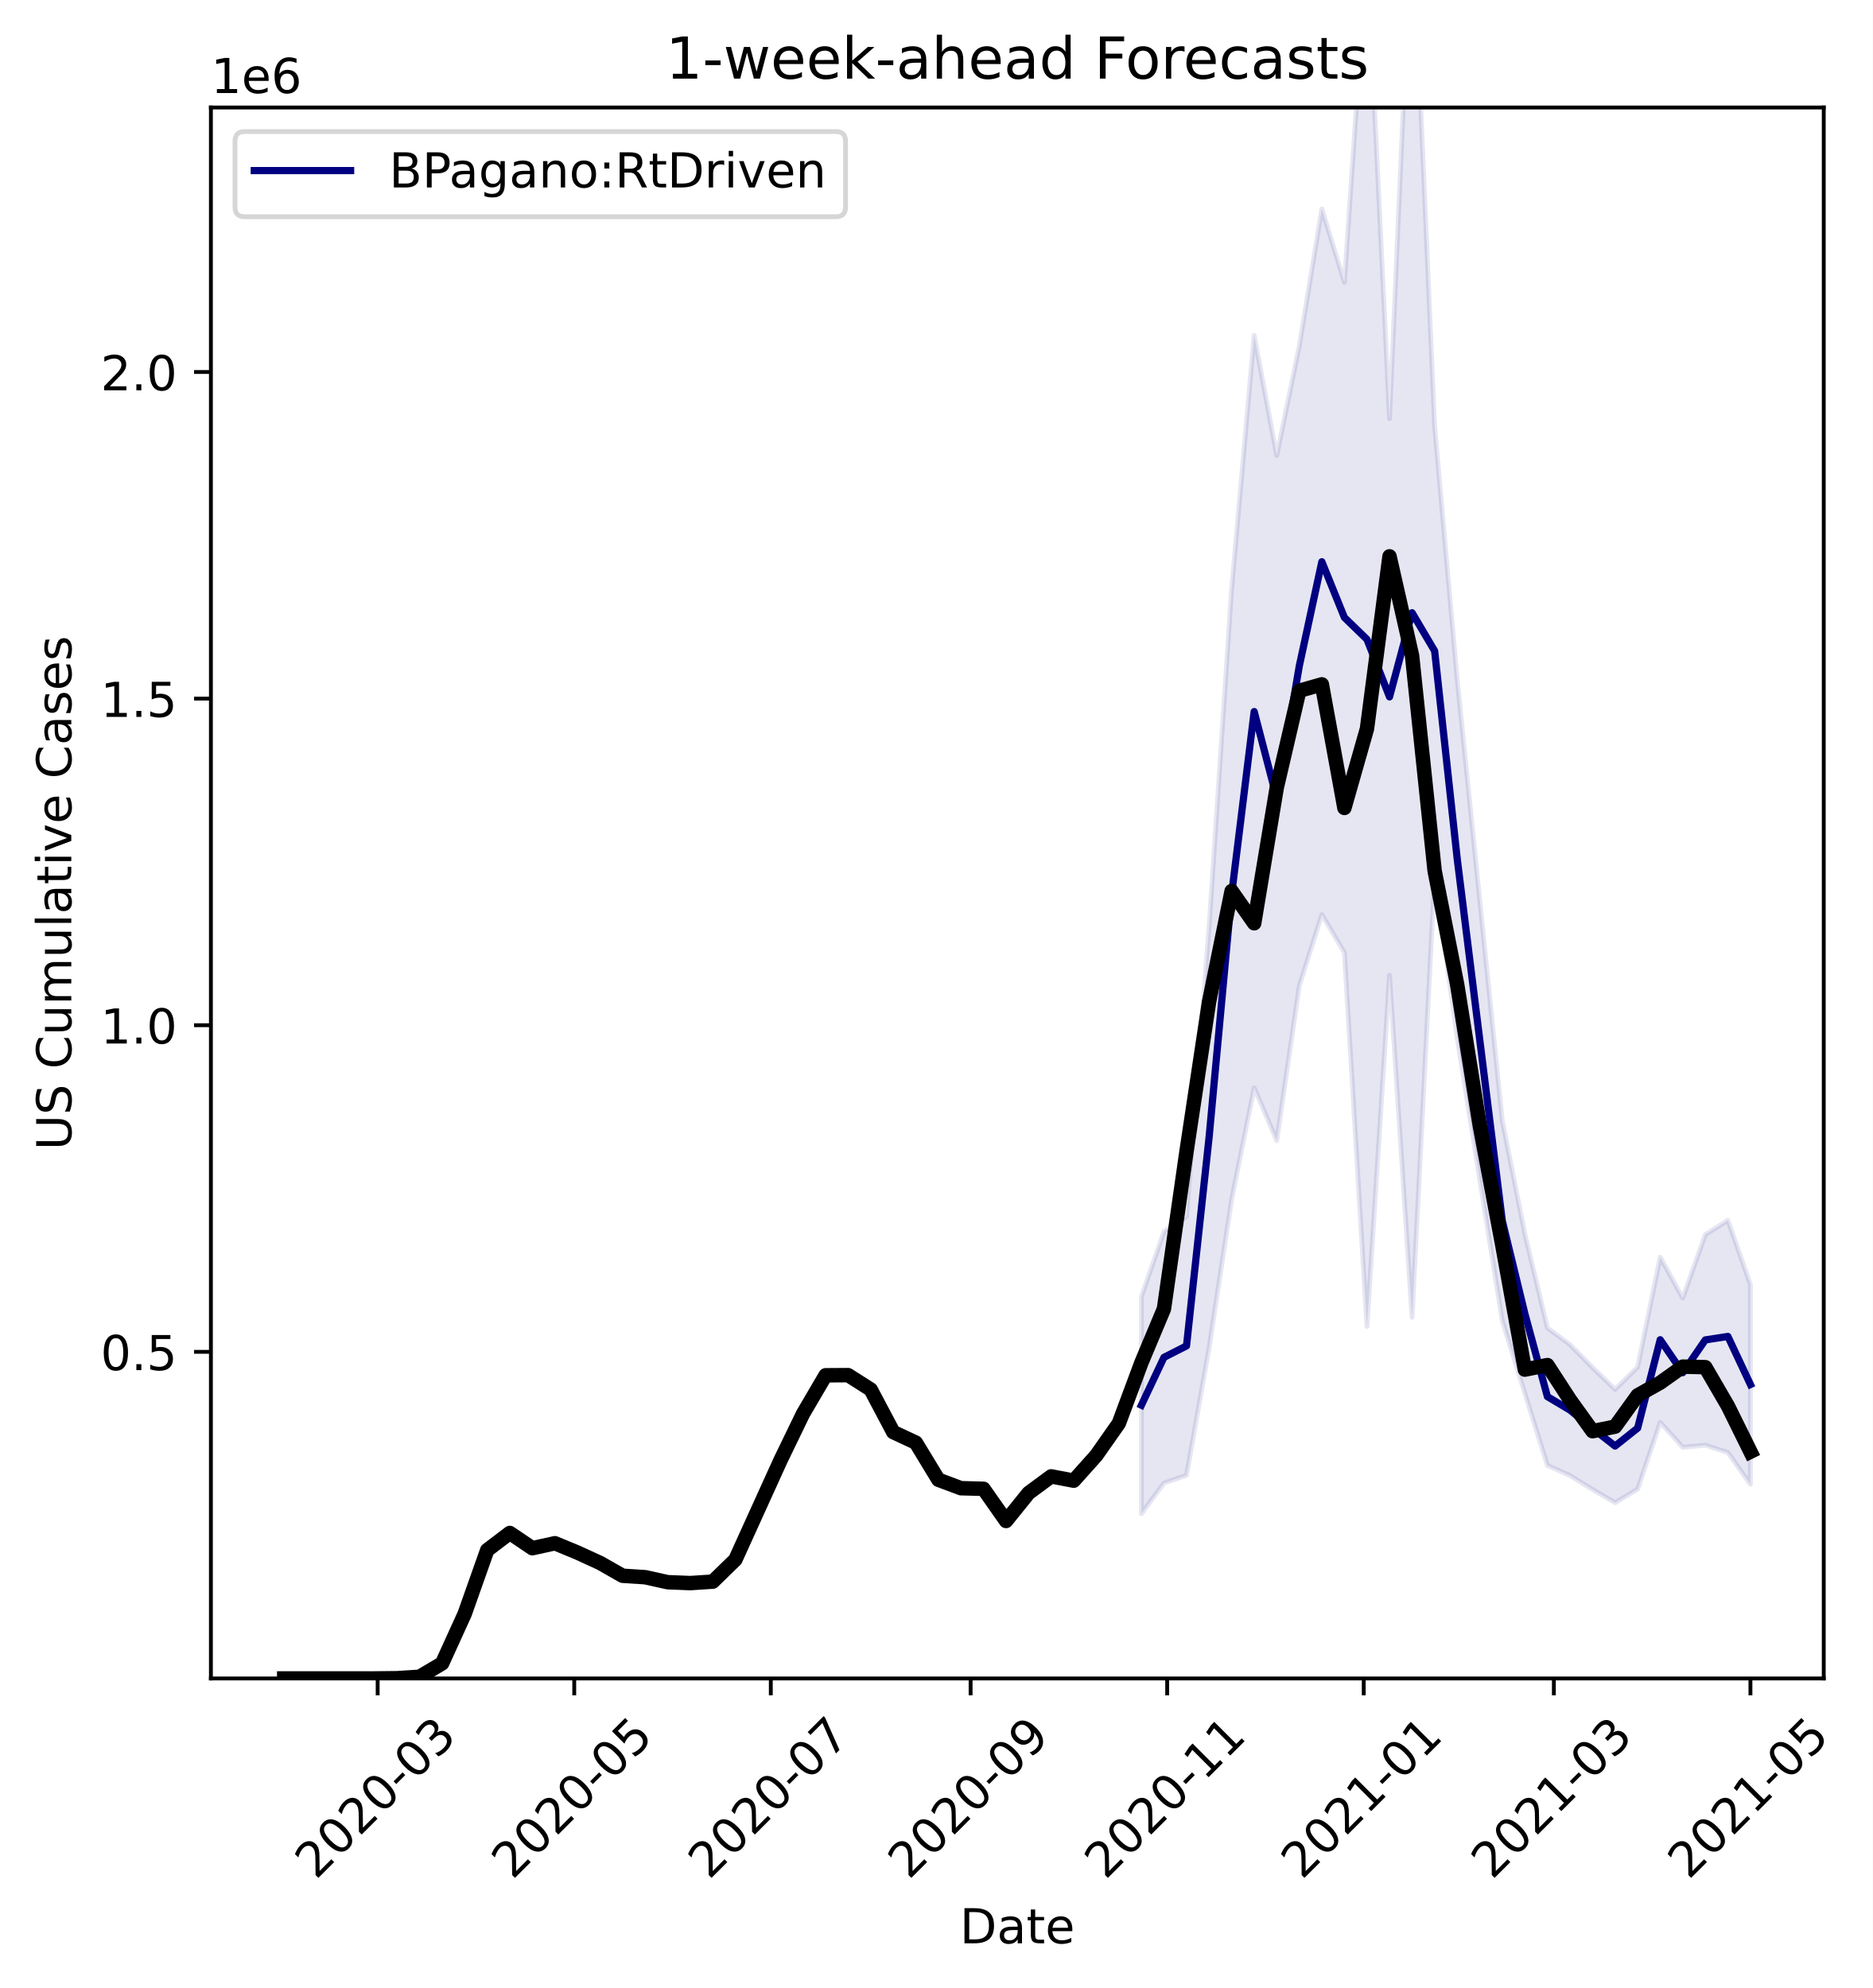
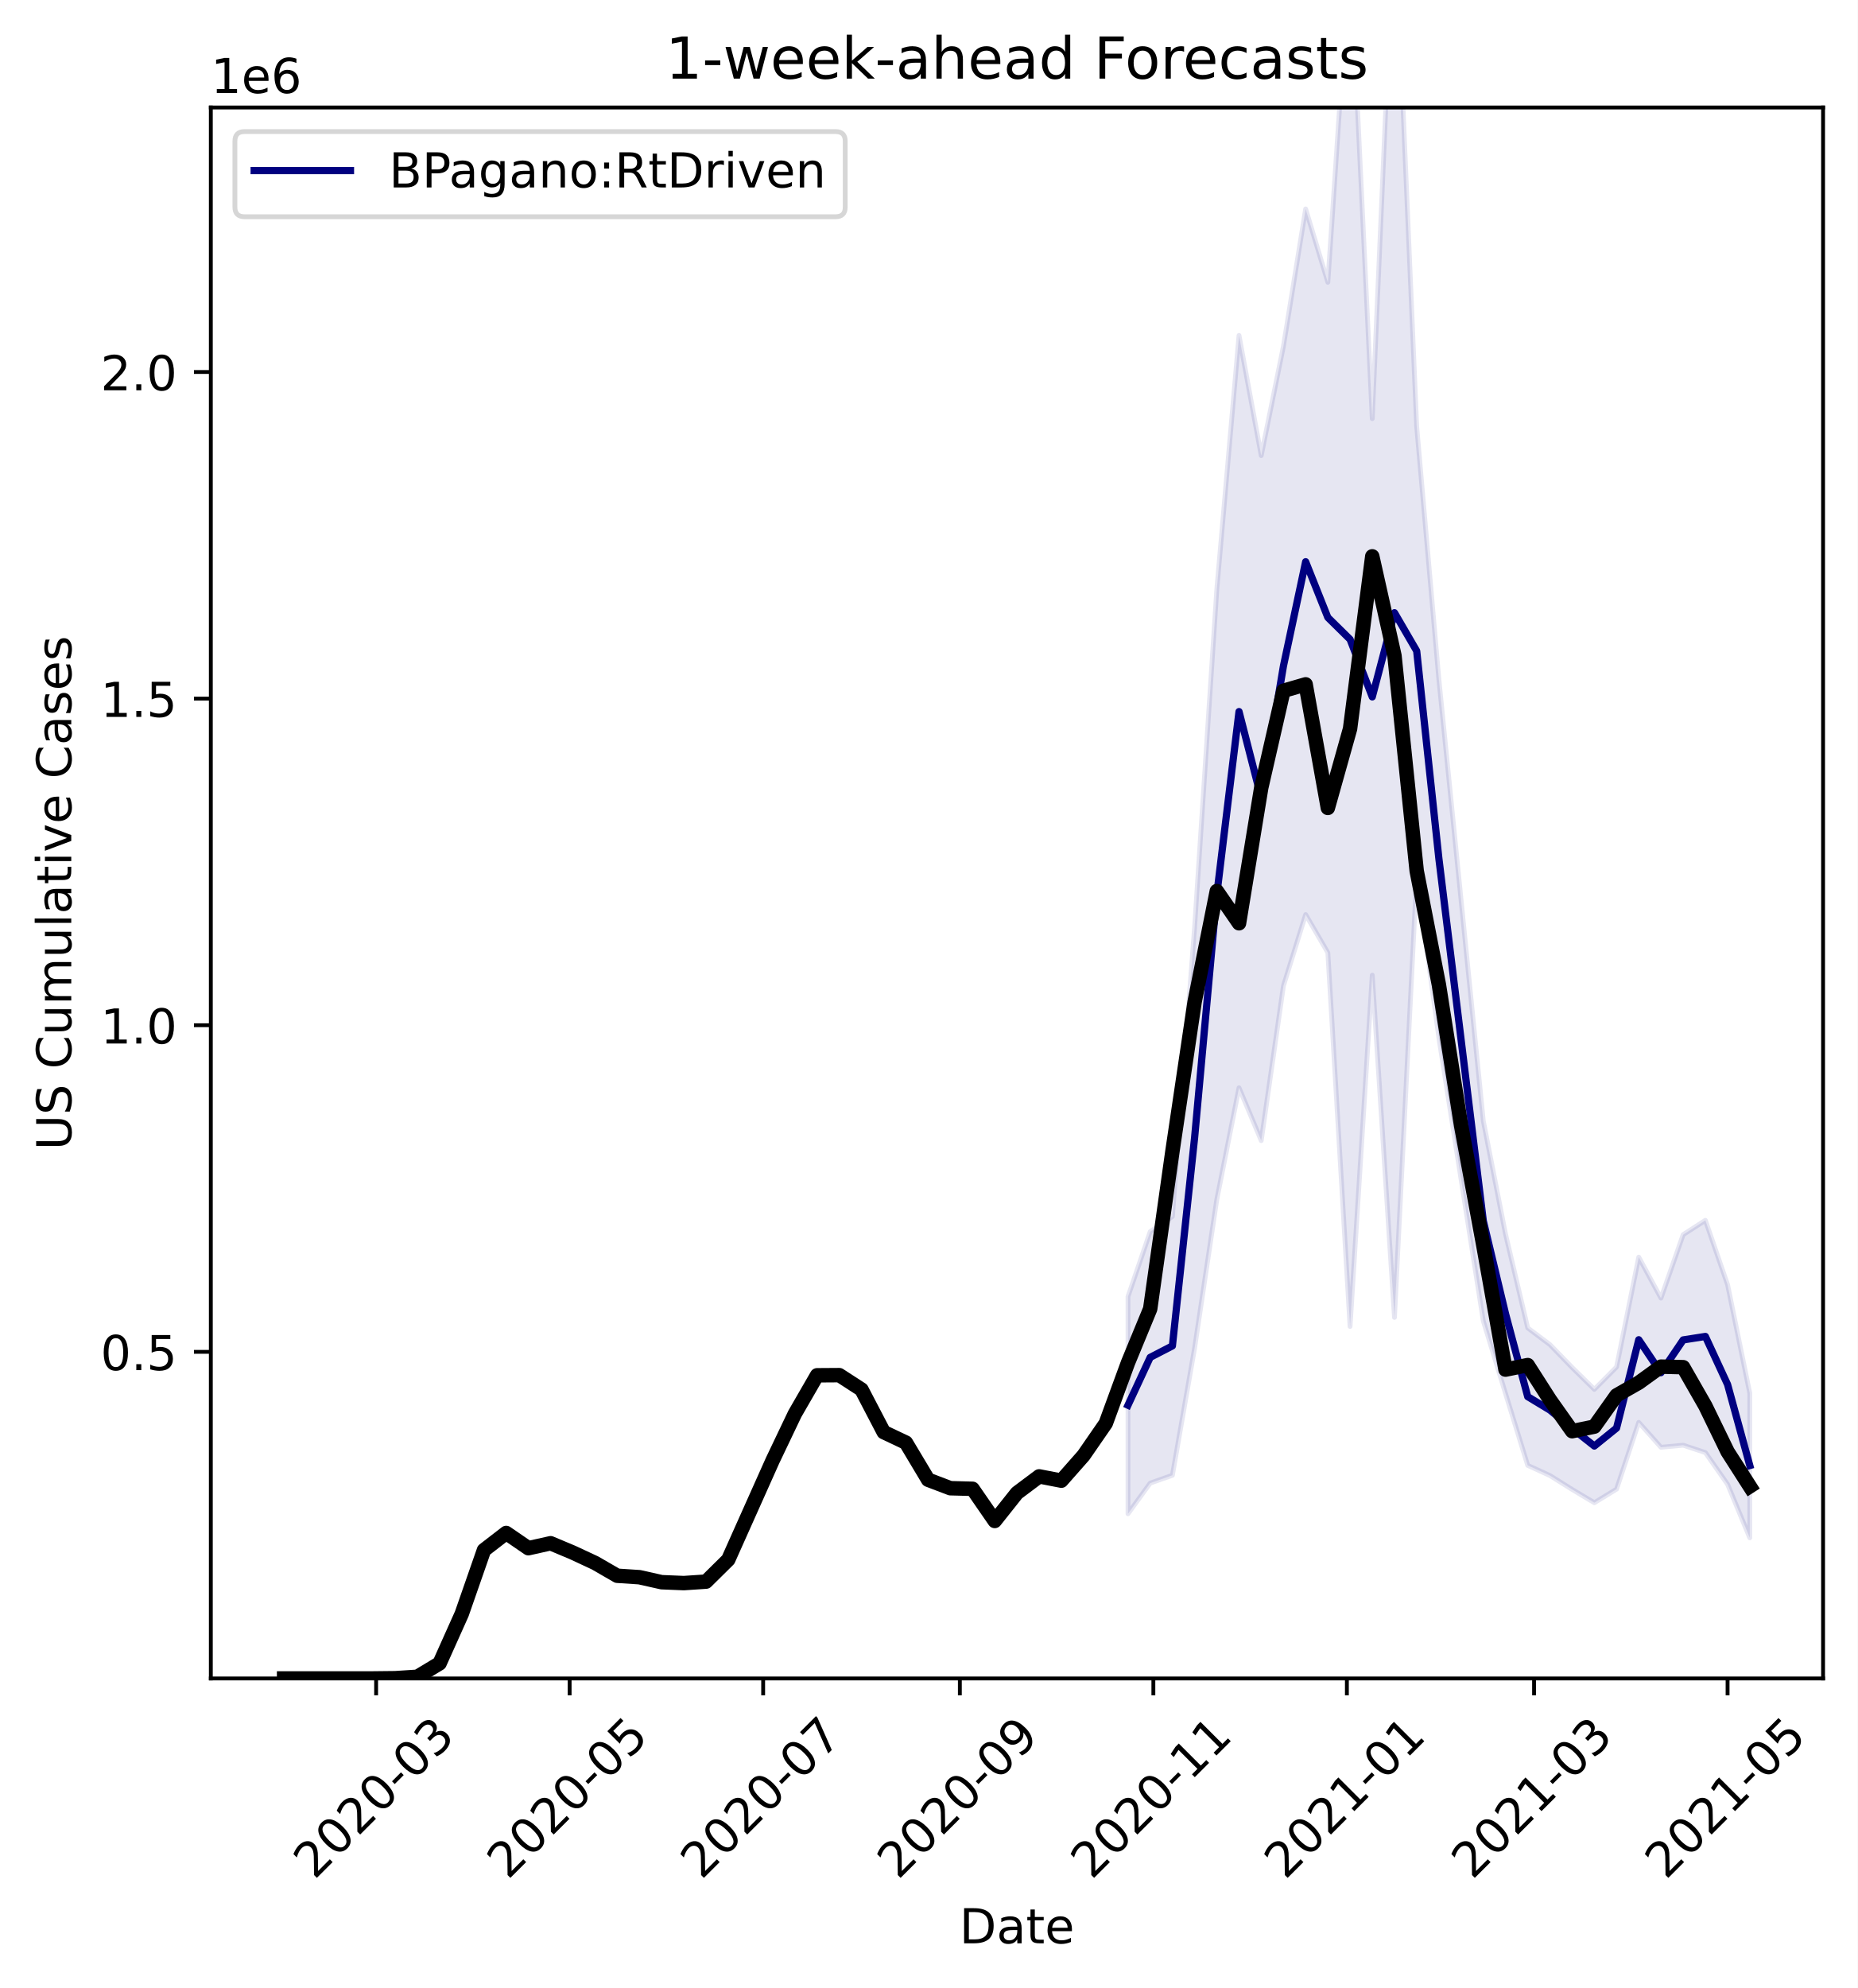
- <svg xmlns="http://www.w3.org/2000/svg" xmlns:xlink="http://www.w3.org/1999/xlink" height="412.745pt" version="1.1" viewBox="0 0 388.757 412.745" width="388.757pt">
+ <svg xmlns="http://www.w3.org/2000/svg" xmlns:xlink="http://www.w3.org/1999/xlink" height="412.745pt" version="1.1" viewBox="0 0 385.781 412.745" width="385.781pt">
  <defs>
    <style type="text/css">
*{stroke-linecap:butt;stroke-linejoin:round;}
  </style>
  </defs>
  <g id="figure_1">
    <g id="patch_1">
-       <path d="M 0 412.745  L 388.757 412.745  L 388.757 0  L 0 0  z " style="fill:#ffffff;" />
+       <path d="M 0 412.745  L 385.781 412.745  L 385.781 0  L 0 0  z " style="fill:#ffffff;" />
    </g>
    <g id="axes_1">
      <g id="patch_2">
        <path d="M 43.781 348.478  L 378.581 348.478  L 378.581 22.318  L 43.781 22.318  z " style="fill:#ffffff;" />
      </g>
      <g id="PolyCollection_1">
        <defs>
-           <path d="M 236.935 -143.537  L 236.935 -98.465  L 241.618 -104.824  L 246.3 -106.45  L 250.983 -132.866  L 255.665 -163.711  L 260.348 -186.907  L 265.03 -175.931  L 269.713 -208.058  L 274.395 -222.868  L 279.078 -214.951  L 283.76 -137.35  L 288.443 -210.291  L 293.125 -139.224  L 297.808 -230.974  L 302.49 -197.273  L 311.855 -138.501  L 316.538 -123.44  L 321.22 -108.506  L 325.903 -106.398  L 330.585 -103.507  L 335.268 -100.753  L 339.95 -103.572  L 344.633 -117.439  L 349.316 -112.265  L 353.998 -112.695  L 358.681 -111.165  L 363.363 -104.575  L 363.363 -146.021  L 363.363 -146.021  L 358.681 -159.387  L 353.998 -156.413  L 349.316 -143.229  L 344.633 -151.741  L 339.95 -128.927  L 335.268 -124.29  L 330.585 -128.821  L 325.903 -133.578  L 321.22 -137.045  L 316.538 -156.54  L 311.855 -180.025  L 302.49 -271.673  L 297.808 -324.225  L 293.125 -431.839  L 288.443 -325.822  L 283.76 -422.65  L 279.078 -354.136  L 274.395 -369.365  L 269.713 -340.876  L 265.03 -318.152  L 260.348 -343.106  L 255.665 -290.367  L 250.983 -220.238  L 246.3 -160.176  L 241.618 -157.036  L 236.935 -143.537  z " id="m2d61337159" style="stroke:#000080;stroke-opacity:0.1;" />
+           <path d="M 234.239 -143.537  L 234.239 -98.465  L 238.851 -104.824  L 243.462 -106.45  L 248.074 -132.866  L 252.685 -163.711  L 257.297 -186.907  L 261.909 -175.931  L 266.52 -208.058  L 271.132 -222.868  L 275.743 -214.951  L 280.355 -137.35  L 284.966 -210.291  L 289.578 -139.224  L 294.19 -230.974  L 298.801 -197.273  L 308.024 -138.501  L 312.636 -123.44  L 317.247 -108.506  L 321.859 -106.398  L 326.471 -103.507  L 331.082 -100.753  L 335.694 -103.572  L 340.305 -117.439  L 344.917 -112.265  L 349.528 -112.695  L 354.14 -111.165  L 358.751 -104.575  L 363.363 -93.465  L 363.363 -123.487  L 363.363 -123.487  L 358.751 -146.021  L 354.14 -159.387  L 349.528 -156.413  L 344.917 -143.229  L 340.305 -151.741  L 335.694 -128.927  L 331.082 -124.29  L 326.471 -128.821  L 321.859 -133.578  L 317.247 -137.045  L 312.636 -156.54  L 308.024 -180.025  L 298.801 -271.673  L 294.19 -324.225  L 289.578 -431.839  L 284.966 -325.822  L 280.355 -422.65  L 275.743 -354.136  L 271.132 -369.365  L 266.52 -340.876  L 261.909 -318.152  L 257.297 -343.106  L 252.685 -290.367  L 248.074 -220.238  L 243.462 -160.176  L 238.851 -157.036  L 234.239 -143.537  z " id="m15d9e6bd77" style="stroke:#000080;stroke-opacity:0.1;" />
        </defs>
-         <g clip-path="url(#pf44a86c471)">
-           <use style="fill:#000080;fill-opacity:0.1;stroke:#000080;stroke-opacity:0.1;" x="0" xlink:href="#m2d61337159" y="412.745" />
+         <g clip-path="url(#pf8f7571573)">
+           <use style="fill:#000080;fill-opacity:0.1;stroke:#000080;stroke-opacity:0.1;" x="0" xlink:href="#m15d9e6bd77" y="412.745" />
        </g>
      </g>
      <g id="matplotlib.axis_1">
        <g id="xtick_1">
          <g id="line2d_1">
            <defs>
-               <path d="M 0 0  L 0 3.5  " id="m49da8c1c72" style="stroke:#000000;stroke-width:0.8;" />
-             </defs>
-             <g>
-               <use style="stroke:#000000;stroke-width:0.8;" x="78.398" xlink:href="#m49da8c1c72" y="348.478" />
+               <path d="M 0 0  L 0 3.5  " id="m3c4302ded1" style="stroke:#000000;stroke-width:0.8;" />
+             </defs>
+             <g>
+               <use style="stroke:#000000;stroke-width:0.8;" x="78.105" xlink:href="#m3c4302ded1" y="348.478" />
            </g>
          </g>
          <g id="text_1">
            <defs>
              <path d="M 19.188 8.297  L 53.609 8.297  L 53.609 0  L 7.328 0  L 7.328 8.297  Q 12.938 14.109 22.625 23.891  Q 32.328 33.688 34.812 36.531  Q 39.547 41.844 41.422 45.531  Q 43.312 49.219 43.312 52.781  Q 43.312 58.594 39.234 62.25  Q 35.156 65.922 28.609 65.922  Q 23.969 65.922 18.812 64.312  Q 13.672 62.703 7.812 59.422  L 7.812 69.391  Q 13.766 71.781 18.938 73  Q 24.125 74.219 28.422 74.219  Q 39.75 74.219 46.484 68.547  Q 53.219 62.891 53.219 53.422  Q 53.219 48.922 51.531 44.891  Q 49.859 40.875 45.406 35.406  Q 44.188 33.984 37.641 27.219  Q 31.109 20.453 19.188 8.297  z " id="DejaVuSans-50" />
              <path d="M 31.781 66.406  Q 24.172 66.406 20.328 58.906  Q 16.5 51.422 16.5 36.375  Q 16.5 21.391 20.328 13.891  Q 24.172 6.391 31.781 6.391  Q 39.453 6.391 43.281 13.891  Q 47.125 21.391 47.125 36.375  Q 47.125 51.422 43.281 58.906  Q 39.453 66.406 31.781 66.406  z M 31.781 74.219  Q 44.047 74.219 50.516 64.516  Q 56.984 54.828 56.984 36.375  Q 56.984 17.969 50.516 8.266  Q 44.047 -1.422 31.781 -1.422  Q 19.531 -1.422 13.062 8.266  Q 6.594 17.969 6.594 36.375  Q 6.594 54.828 13.062 64.516  Q 19.531 74.219 31.781 74.219  z " id="DejaVuSans-48" />
              <path d="M 4.891 31.391  L 31.203 31.391  L 31.203 23.391  L 4.891 23.391  z " id="DejaVuSans-45" />
              <path d="M 40.578 39.312  Q 47.656 37.797 51.625 33  Q 55.609 28.219 55.609 21.188  Q 55.609 10.406 48.188 4.484  Q 40.766 -1.422 27.094 -1.422  Q 22.516 -1.422 17.656 -0.516  Q 12.797 0.391 7.625 2.203  L 7.625 11.719  Q 11.719 9.328 16.594 8.109  Q 21.484 6.891 26.812 6.891  Q 36.078 6.891 40.938 10.547  Q 45.797 14.203 45.797 21.188  Q 45.797 27.641 41.281 31.266  Q 36.766 34.906 28.719 34.906  L 20.219 34.906  L 20.219 43.016  L 29.109 43.016  Q 36.375 43.016 40.234 45.922  Q 44.094 48.828 44.094 54.297  Q 44.094 59.906 40.109 62.906  Q 36.141 65.922 28.719 65.922  Q 24.656 65.922 20.016 65.031  Q 15.375 64.156 9.812 62.312  L 9.812 71.094  Q 15.438 72.656 20.344 73.438  Q 25.25 74.219 29.594 74.219  Q 40.828 74.219 47.359 69.109  Q 53.906 64.016 53.906 55.328  Q 53.906 49.266 50.438 45.094  Q 46.969 40.922 40.578 39.312  z " id="DejaVuSans-51" />
            </defs>
-             <g transform="translate(65.57715 390.3959)rotate(-45)scale(0.1 -0.1)">
+             <g transform="translate(65.28323 390.3959)rotate(-45)scale(0.1 -0.1)">
              <use xlink:href="#DejaVuSans-50" />
              <use x="63.623" xlink:href="#DejaVuSans-48" />
              <use x="127.246" xlink:href="#DejaVuSans-50" />
              <use x="190.869" xlink:href="#DejaVuSans-48" />
              <use x="254.492" xlink:href="#DejaVuSans-45" />
              <use x="290.576" xlink:href="#DejaVuSans-48" />
              <use x="354.199" xlink:href="#DejaVuSans-51" />
            </g>
          </g>
        </g>
        <g id="xtick_2">
          <g id="line2d_2">
            <g>
-               <use style="stroke:#000000;stroke-width:0.8;" x="119.203" xlink:href="#m49da8c1c72" y="348.478" />
+               <use style="stroke:#000000;stroke-width:0.8;" x="118.291" xlink:href="#m3c4302ded1" y="348.478" />
            </g>
          </g>
          <g id="text_2">
            <defs>
              <path d="M 10.797 72.906  L 49.516 72.906  L 49.516 64.594  L 19.828 64.594  L 19.828 46.734  Q 21.969 47.469 24.109 47.828  Q 26.266 48.188 28.422 48.188  Q 40.625 48.188 47.75 41.5  Q 54.891 34.812 54.891 23.391  Q 54.891 11.625 47.562 5.094  Q 40.234 -1.422 26.906 -1.422  Q 22.312 -1.422 17.547 -0.641  Q 12.797 0.141 7.719 1.703  L 7.719 11.625  Q 12.109 9.234 16.797 8.062  Q 21.484 6.891 26.703 6.891  Q 35.156 6.891 40.078 11.328  Q 45.016 15.766 45.016 23.391  Q 45.016 31 40.078 35.438  Q 35.156 39.891 26.703 39.891  Q 22.75 39.891 18.812 39.016  Q 14.891 38.141 10.797 36.281  z " id="DejaVuSans-53" />
            </defs>
-             <g transform="translate(106.3819 390.3959)rotate(-45)scale(0.1 -0.1)">
+             <g transform="translate(105.4698 390.3959)rotate(-45)scale(0.1 -0.1)">
              <use xlink:href="#DejaVuSans-50" />
              <use x="63.623" xlink:href="#DejaVuSans-48" />
              <use x="127.246" xlink:href="#DejaVuSans-50" />
              <use x="190.869" xlink:href="#DejaVuSans-48" />
              <use x="254.492" xlink:href="#DejaVuSans-45" />
              <use x="290.576" xlink:href="#DejaVuSans-48" />
              <use x="354.199" xlink:href="#DejaVuSans-53" />
            </g>
          </g>
        </g>
        <g id="xtick_3">
          <g id="line2d_3">
            <g>
-               <use style="stroke:#000000;stroke-width:0.8;" x="160.008" xlink:href="#m49da8c1c72" y="348.478" />
+               <use style="stroke:#000000;stroke-width:0.8;" x="158.478" xlink:href="#m3c4302ded1" y="348.478" />
            </g>
          </g>
          <g id="text_3">
            <defs>
              <path d="M 8.203 72.906  L 55.078 72.906  L 55.078 68.703  L 28.609 0  L 18.312 0  L 43.219 64.594  L 8.203 64.594  z " id="DejaVuSans-55" />
            </defs>
-             <g transform="translate(147.1867 390.3959)rotate(-45)scale(0.1 -0.1)">
+             <g transform="translate(145.6563 390.3959)rotate(-45)scale(0.1 -0.1)">
              <use xlink:href="#DejaVuSans-50" />
              <use x="63.623" xlink:href="#DejaVuSans-48" />
              <use x="127.246" xlink:href="#DejaVuSans-50" />
              <use x="190.869" xlink:href="#DejaVuSans-48" />
              <use x="254.492" xlink:href="#DejaVuSans-45" />
              <use x="290.576" xlink:href="#DejaVuSans-48" />
              <use x="354.199" xlink:href="#DejaVuSans-55" />
            </g>
          </g>
        </g>
        <g id="xtick_4">
          <g id="line2d_4">
            <g>
-               <use style="stroke:#000000;stroke-width:0.8;" x="201.482" xlink:href="#m49da8c1c72" y="348.478" />
+               <use style="stroke:#000000;stroke-width:0.8;" x="199.323" xlink:href="#m3c4302ded1" y="348.478" />
            </g>
          </g>
          <g id="text_4">
            <defs>
              <path d="M 10.984 1.516  L 10.984 10.5  Q 14.703 8.734 18.5 7.812  Q 22.312 6.891 25.984 6.891  Q 35.75 6.891 40.891 13.453  Q 46.047 20.016 46.781 33.406  Q 43.953 29.203 39.594 26.953  Q 35.25 24.703 29.984 24.703  Q 19.047 24.703 12.672 31.312  Q 6.297 37.938 6.297 49.422  Q 6.297 60.641 12.938 67.422  Q 19.578 74.219 30.609 74.219  Q 43.266 74.219 49.922 64.516  Q 56.594 54.828 56.594 36.375  Q 56.594 19.141 48.406 8.859  Q 40.234 -1.422 26.422 -1.422  Q 22.703 -1.422 18.891 -0.688  Q 15.094 0.047 10.984 1.516  z M 30.609 32.422  Q 37.25 32.422 41.125 36.953  Q 45.016 41.5 45.016 49.422  Q 45.016 57.281 41.125 61.844  Q 37.25 66.406 30.609 66.406  Q 23.969 66.406 20.094 61.844  Q 16.219 57.281 16.219 49.422  Q 16.219 41.5 20.094 36.953  Q 23.969 32.422 30.609 32.422  z " id="DejaVuSans-57" />
            </defs>
-             <g transform="translate(188.6605 390.3959)rotate(-45)scale(0.1 -0.1)">
+             <g transform="translate(186.5016 390.3959)rotate(-45)scale(0.1 -0.1)">
              <use xlink:href="#DejaVuSans-50" />
              <use x="63.623" xlink:href="#DejaVuSans-48" />
              <use x="127.246" xlink:href="#DejaVuSans-50" />
              <use x="190.869" xlink:href="#DejaVuSans-48" />
              <use x="254.492" xlink:href="#DejaVuSans-45" />
              <use x="290.576" xlink:href="#DejaVuSans-48" />
              <use x="354.199" xlink:href="#DejaVuSans-57" />
            </g>
          </g>
        </g>
        <g id="xtick_5">
          <g id="line2d_5">
            <g>
-               <use style="stroke:#000000;stroke-width:0.8;" x="242.287" xlink:href="#m49da8c1c72" y="348.478" />
+               <use style="stroke:#000000;stroke-width:0.8;" x="239.509" xlink:href="#m3c4302ded1" y="348.478" />
            </g>
          </g>
          <g id="text_5">
            <defs>
              <path d="M 12.406 8.297  L 28.516 8.297  L 28.516 63.922  L 10.984 60.406  L 10.984 69.391  L 28.422 72.906  L 38.281 72.906  L 38.281 8.297  L 54.391 8.297  L 54.391 0  L 12.406 0  z " id="DejaVuSans-49" />
            </defs>
-             <g transform="translate(229.4653 390.3959)rotate(-45)scale(0.1 -0.1)">
+             <g transform="translate(226.6882 390.3959)rotate(-45)scale(0.1 -0.1)">
              <use xlink:href="#DejaVuSans-50" />
              <use x="63.623" xlink:href="#DejaVuSans-48" />
              <use x="127.246" xlink:href="#DejaVuSans-50" />
              <use x="190.869" xlink:href="#DejaVuSans-48" />
              <use x="254.492" xlink:href="#DejaVuSans-45" />
              <use x="290.576" xlink:href="#DejaVuSans-49" />
              <use x="354.199" xlink:href="#DejaVuSans-49" />
            </g>
          </g>
        </g>
        <g id="xtick_6">
          <g id="line2d_6">
            <g>
-               <use style="stroke:#000000;stroke-width:0.8;" x="283.091" xlink:href="#m49da8c1c72" y="348.478" />
+               <use style="stroke:#000000;stroke-width:0.8;" x="279.696" xlink:href="#m3c4302ded1" y="348.478" />
            </g>
          </g>
          <g id="text_6">
-             <g transform="translate(270.2701 390.3959)rotate(-45)scale(0.1 -0.1)">
+             <g transform="translate(266.8747 390.3959)rotate(-45)scale(0.1 -0.1)">
              <use xlink:href="#DejaVuSans-50" />
              <use x="63.623" xlink:href="#DejaVuSans-48" />
              <use x="127.246" xlink:href="#DejaVuSans-50" />
              <use x="190.869" xlink:href="#DejaVuSans-49" />
              <use x="254.492" xlink:href="#DejaVuSans-45" />
              <use x="290.576" xlink:href="#DejaVuSans-48" />
              <use x="354.199" xlink:href="#DejaVuSans-49" />
            </g>
          </g>
        </g>
        <g id="xtick_7">
          <g id="line2d_7">
            <g>
-               <use style="stroke:#000000;stroke-width:0.8;" x="322.558" xlink:href="#m49da8c1c72" y="348.478" />
+               <use style="stroke:#000000;stroke-width:0.8;" x="318.565" xlink:href="#m3c4302ded1" y="348.478" />
            </g>
          </g>
          <g id="text_7">
-             <g transform="translate(309.737 390.3959)rotate(-45)scale(0.1 -0.1)">
+             <g transform="translate(305.7437 390.3959)rotate(-45)scale(0.1 -0.1)">
              <use xlink:href="#DejaVuSans-50" />
              <use x="63.623" xlink:href="#DejaVuSans-48" />
              <use x="127.246" xlink:href="#DejaVuSans-50" />
              <use x="190.869" xlink:href="#DejaVuSans-49" />
              <use x="254.492" xlink:href="#DejaVuSans-45" />
              <use x="290.576" xlink:href="#DejaVuSans-48" />
              <use x="354.199" xlink:href="#DejaVuSans-51" />
            </g>
          </g>
        </g>
        <g id="xtick_8">
          <g id="line2d_8">
            <g>
-               <use style="stroke:#000000;stroke-width:0.8;" x="363.363" xlink:href="#m49da8c1c72" y="348.478" />
+               <use style="stroke:#000000;stroke-width:0.8;" x="358.751" xlink:href="#m3c4302ded1" y="348.478" />
            </g>
          </g>
          <g id="text_8">
-             <g transform="translate(350.5418 390.3959)rotate(-45)scale(0.1 -0.1)">
+             <g transform="translate(345.9302 390.3959)rotate(-45)scale(0.1 -0.1)">
              <use xlink:href="#DejaVuSans-50" />
              <use x="63.623" xlink:href="#DejaVuSans-48" />
              <use x="127.246" xlink:href="#DejaVuSans-50" />
              <use x="190.869" xlink:href="#DejaVuSans-49" />
              <use x="254.492" xlink:href="#DejaVuSans-45" />
              <use x="290.576" xlink:href="#DejaVuSans-48" />
              <use x="354.199" xlink:href="#DejaVuSans-53" />
            </g>
          </g>
        </g>
        <g id="text_9">
          <defs>
            <path d="M 19.672 64.797  L 19.672 8.109  L 31.594 8.109  Q 46.688 8.109 53.688 14.938  Q 60.688 21.781 60.688 36.531  Q 60.688 51.172 53.688 57.984  Q 46.688 64.797 31.594 64.797  z M 9.812 72.906  L 30.078 72.906  Q 51.266 72.906 61.172 64.094  Q 71.094 55.281 71.094 36.531  Q 71.094 17.672 61.125 8.828  Q 51.172 0 30.078 0  L 9.812 0  z " id="DejaVuSans-68" />
            <path d="M 34.281 27.484  Q 23.391 27.484 19.188 25  Q 14.984 22.516 14.984 16.5  Q 14.984 11.719 18.141 8.906  Q 21.297 6.109 26.703 6.109  Q 34.188 6.109 38.703 11.406  Q 43.219 16.703 43.219 25.484  L 43.219 27.484  z M 52.203 31.203  L 52.203 0  L 43.219 0  L 43.219 8.297  Q 40.141 3.328 35.547 0.953  Q 30.953 -1.422 24.312 -1.422  Q 15.922 -1.422 10.953 3.297  Q 6 8.016 6 15.922  Q 6 25.141 12.172 29.828  Q 18.359 34.516 30.609 34.516  L 43.219 34.516  L 43.219 35.406  Q 43.219 41.609 39.141 45  Q 35.062 48.391 27.688 48.391  Q 23 48.391 18.547 47.266  Q 14.109 46.141 10.016 43.891  L 10.016 52.203  Q 14.938 54.109 19.578 55.047  Q 24.219 56 28.609 56  Q 40.484 56 46.344 49.844  Q 52.203 43.703 52.203 31.203  z " id="DejaVuSans-97" />
            <path d="M 18.312 70.219  L 18.312 54.688  L 36.812 54.688  L 36.812 47.703  L 18.312 47.703  L 18.312 18.016  Q 18.312 11.328 20.141 9.422  Q 21.969 7.516 27.594 7.516  L 36.812 7.516  L 36.812 0  L 27.594 0  Q 17.188 0 13.234 3.875  Q 9.281 7.766 9.281 18.016  L 9.281 47.703  L 2.688 47.703  L 2.688 54.688  L 9.281 54.688  L 9.281 70.219  z " id="DejaVuSans-116" />
            <path d="M 56.203 29.594  L 56.203 25.203  L 14.891 25.203  Q 15.484 15.922 20.484 11.062  Q 25.484 6.203 34.422 6.203  Q 39.594 6.203 44.453 7.469  Q 49.312 8.734 54.109 11.281  L 54.109 2.781  Q 49.266 0.734 44.188 -0.344  Q 39.109 -1.422 33.891 -1.422  Q 20.797 -1.422 13.156 6.188  Q 5.516 13.812 5.516 26.812  Q 5.516 40.234 12.766 48.109  Q 20.016 56 32.328 56  Q 43.359 56 49.781 48.891  Q 56.203 41.797 56.203 29.594  z M 47.219 32.234  Q 47.125 39.594 43.094 43.984  Q 39.062 48.391 32.422 48.391  Q 24.906 48.391 20.391 44.141  Q 15.875 39.891 15.188 32.172  z " id="DejaVuSans-101" />
          </defs>
          <g transform="translate(199.2305 403.4649)scale(0.1 -0.1)">
            <use xlink:href="#DejaVuSans-68" />
            <use x="77.002" xlink:href="#DejaVuSans-97" />
            <use x="138.281" xlink:href="#DejaVuSans-116" />
            <use x="177.49" xlink:href="#DejaVuSans-101" />
          </g>
        </g>
      </g>
      <g id="matplotlib.axis_2">
        <g id="ytick_1">
          <g id="line2d_9">
            <defs>
-               <path d="M 0 0  L -3.5 0  " id="m3a1861969d" style="stroke:#000000;stroke-width:0.8;" />
-             </defs>
-             <g>
-               <use style="stroke:#000000;stroke-width:0.8;" x="43.781" xlink:href="#m3a1861969d" y="280.667" />
+               <path d="M 0 0  L -3.5 0  " id="m454b7ce96d" style="stroke:#000000;stroke-width:0.8;" />
+             </defs>
+             <g>
+               <use style="stroke:#000000;stroke-width:0.8;" x="43.781" xlink:href="#m454b7ce96d" y="280.667" />
            </g>
          </g>
          <g id="text_10">
            <defs>
              <path d="M 10.688 12.406  L 21 12.406  L 21 0  L 10.688 0  z " id="DejaVuSans-46" />
            </defs>
            <g transform="translate(20.87813 284.4658)scale(0.1 -0.1)">
              <use xlink:href="#DejaVuSans-48" />
              <use x="63.623" xlink:href="#DejaVuSans-46" />
              <use x="95.41" xlink:href="#DejaVuSans-53" />
            </g>
          </g>
        </g>
        <g id="ytick_2">
          <g id="line2d_10">
            <g>
-               <use style="stroke:#000000;stroke-width:0.8;" x="43.781" xlink:href="#m3a1861969d" y="212.855" />
+               <use style="stroke:#000000;stroke-width:0.8;" x="43.781" xlink:href="#m454b7ce96d" y="212.855" />
            </g>
          </g>
          <g id="text_11">
            <g transform="translate(20.87813 216.6541)scale(0.1 -0.1)">
              <use xlink:href="#DejaVuSans-49" />
              <use x="63.623" xlink:href="#DejaVuSans-46" />
              <use x="95.41" xlink:href="#DejaVuSans-48" />
            </g>
          </g>
        </g>
        <g id="ytick_3">
          <g id="line2d_11">
            <g>
-               <use style="stroke:#000000;stroke-width:0.8;" x="43.781" xlink:href="#m3a1861969d" y="145.043" />
+               <use style="stroke:#000000;stroke-width:0.8;" x="43.781" xlink:href="#m454b7ce96d" y="145.043" />
            </g>
          </g>
          <g id="text_12">
            <g transform="translate(20.87813 148.8424)scale(0.1 -0.1)">
              <use xlink:href="#DejaVuSans-49" />
              <use x="63.623" xlink:href="#DejaVuSans-46" />
              <use x="95.41" xlink:href="#DejaVuSans-53" />
            </g>
          </g>
        </g>
        <g id="ytick_4">
          <g id="line2d_12">
            <g>
-               <use style="stroke:#000000;stroke-width:0.8;" x="43.781" xlink:href="#m3a1861969d" y="77.232" />
+               <use style="stroke:#000000;stroke-width:0.8;" x="43.781" xlink:href="#m454b7ce96d" y="77.232" />
            </g>
          </g>
          <g id="text_13">
            <g transform="translate(20.87813 81.03074)scale(0.1 -0.1)">
              <use xlink:href="#DejaVuSans-50" />
              <use x="63.623" xlink:href="#DejaVuSans-46" />
              <use x="95.41" xlink:href="#DejaVuSans-48" />
            </g>
          </g>
        </g>
        <g id="text_14">
          <defs>
            <path d="M 8.688 72.906  L 18.609 72.906  L 18.609 28.609  Q 18.609 16.891 22.844 11.734  Q 27.094 6.594 36.625 6.594  Q 46.094 6.594 50.344 11.734  Q 54.594 16.891 54.594 28.609  L 54.594 72.906  L 64.5 72.906  L 64.5 27.391  Q 64.5 13.141 57.438 5.859  Q 50.391 -1.422 36.625 -1.422  Q 22.797 -1.422 15.734 5.859  Q 8.688 13.141 8.688 27.391  z " id="DejaVuSans-85" />
            <path d="M 53.516 70.516  L 53.516 60.891  Q 47.906 63.578 42.922 64.891  Q 37.938 66.219 33.297 66.219  Q 25.25 66.219 20.875 63.094  Q 16.5 59.969 16.5 54.203  Q 16.5 49.359 19.406 46.891  Q 22.312 44.438 30.422 42.922  L 36.375 41.703  Q 47.406 39.594 52.656 34.297  Q 57.906 29 57.906 20.125  Q 57.906 9.516 50.797 4.047  Q 43.703 -1.422 29.984 -1.422  Q 24.812 -1.422 18.969 -0.25  Q 13.141 0.922 6.891 3.219  L 6.891 13.375  Q 12.891 10.016 18.656 8.297  Q 24.422 6.594 29.984 6.594  Q 38.422 6.594 43.016 9.906  Q 47.609 13.234 47.609 19.391  Q 47.609 24.75 44.312 27.781  Q 41.016 30.812 33.5 32.328  L 27.484 33.5  Q 16.453 35.688 11.516 40.375  Q 6.594 45.062 6.594 53.422  Q 6.594 63.094 13.406 68.656  Q 20.219 74.219 32.172 74.219  Q 37.312 74.219 42.625 73.281  Q 47.953 72.359 53.516 70.516  z " id="DejaVuSans-83" />
            <path id="DejaVuSans-32" />
            <path d="M 64.406 67.281  L 64.406 56.891  Q 59.422 61.531 53.781 63.812  Q 48.141 66.109 41.797 66.109  Q 29.297 66.109 22.656 58.469  Q 16.016 50.828 16.016 36.375  Q 16.016 21.969 22.656 14.328  Q 29.297 6.688 41.797 6.688  Q 48.141 6.688 53.781 8.984  Q 59.422 11.281 64.406 15.922  L 64.406 5.609  Q 59.234 2.094 53.438 0.328  Q 47.656 -1.422 41.219 -1.422  Q 24.656 -1.422 15.125 8.703  Q 5.609 18.844 5.609 36.375  Q 5.609 53.953 15.125 64.078  Q 24.656 74.219 41.219 74.219  Q 47.75 74.219 53.531 72.484  Q 59.328 70.75 64.406 67.281  z " id="DejaVuSans-67" />
            <path d="M 8.5 21.578  L 8.5 54.688  L 17.484 54.688  L 17.484 21.922  Q 17.484 14.156 20.5 10.266  Q 23.531 6.391 29.594 6.391  Q 36.859 6.391 41.078 11.031  Q 45.312 15.672 45.312 23.688  L 45.312 54.688  L 54.297 54.688  L 54.297 0  L 45.312 0  L 45.312 8.406  Q 42.047 3.422 37.719 1  Q 33.406 -1.422 27.688 -1.422  Q 18.266 -1.422 13.375 4.438  Q 8.5 10.297 8.5 21.578  z M 31.109 56  z " id="DejaVuSans-117" />
            <path d="M 52 44.188  Q 55.375 50.25 60.062 53.125  Q 64.75 56 71.094 56  Q 79.641 56 84.281 50.016  Q 88.922 44.047 88.922 33.016  L 88.922 0  L 79.891 0  L 79.891 32.719  Q 79.891 40.578 77.094 44.375  Q 74.312 48.188 68.609 48.188  Q 61.625 48.188 57.562 43.547  Q 53.516 38.922 53.516 30.906  L 53.516 0  L 44.484 0  L 44.484 32.719  Q 44.484 40.625 41.703 44.406  Q 38.922 48.188 33.109 48.188  Q 26.219 48.188 22.156 43.531  Q 18.109 38.875 18.109 30.906  L 18.109 0  L 9.078 0  L 9.078 54.688  L 18.109 54.688  L 18.109 46.188  Q 21.188 51.219 25.484 53.609  Q 29.781 56 35.688 56  Q 41.656 56 45.828 52.969  Q 50 49.953 52 44.188  z " id="DejaVuSans-109" />
            <path d="M 9.422 75.984  L 18.406 75.984  L 18.406 0  L 9.422 0  z " id="DejaVuSans-108" />
            <path d="M 9.422 54.688  L 18.406 54.688  L 18.406 0  L 9.422 0  z M 9.422 75.984  L 18.406 75.984  L 18.406 64.594  L 9.422 64.594  z " id="DejaVuSans-105" />
            <path d="M 2.984 54.688  L 12.5 54.688  L 29.594 8.797  L 46.688 54.688  L 56.203 54.688  L 35.688 0  L 23.484 0  z " id="DejaVuSans-118" />
            <path d="M 44.281 53.078  L 44.281 44.578  Q 40.484 46.531 36.375 47.5  Q 32.281 48.484 27.875 48.484  Q 21.188 48.484 17.844 46.438  Q 14.5 44.391 14.5 40.281  Q 14.5 37.156 16.891 35.375  Q 19.281 33.594 26.516 31.984  L 29.594 31.297  Q 39.156 29.25 43.188 25.516  Q 47.219 21.781 47.219 15.094  Q 47.219 7.469 41.188 3.016  Q 35.156 -1.422 24.609 -1.422  Q 20.219 -1.422 15.453 -0.562  Q 10.688 0.297 5.422 2  L 5.422 11.281  Q 10.406 8.688 15.234 7.391  Q 20.062 6.109 24.812 6.109  Q 31.156 6.109 34.562 8.281  Q 37.984 10.453 37.984 14.406  Q 37.984 18.062 35.516 20.016  Q 33.062 21.969 24.703 23.781  L 21.578 24.516  Q 13.234 26.266 9.516 29.906  Q 5.812 33.547 5.812 39.891  Q 5.812 47.609 11.281 51.797  Q 16.75 56 26.812 56  Q 31.781 56 36.172 55.266  Q 40.578 54.547 44.281 53.078  z " id="DejaVuSans-115" />
          </defs>
          <g transform="translate(14.79844 238.7887)rotate(-90)scale(0.1 -0.1)">
            <use xlink:href="#DejaVuSans-85" />
            <use x="73.193" xlink:href="#DejaVuSans-83" />
            <use x="136.67" xlink:href="#DejaVuSans-32" />
            <use x="168.457" xlink:href="#DejaVuSans-67" />
            <use x="238.281" xlink:href="#DejaVuSans-117" />
            <use x="301.66" xlink:href="#DejaVuSans-109" />
            <use x="399.072" xlink:href="#DejaVuSans-117" />
            <use x="462.451" xlink:href="#DejaVuSans-108" />
            <use x="490.234" xlink:href="#DejaVuSans-97" />
            <use x="551.514" xlink:href="#DejaVuSans-116" />
            <use x="590.723" xlink:href="#DejaVuSans-105" />
            <use x="618.506" xlink:href="#DejaVuSans-118" />
            <use x="677.686" xlink:href="#DejaVuSans-101" />
            <use x="739.209" xlink:href="#DejaVuSans-32" />
            <use x="770.996" xlink:href="#DejaVuSans-67" />
            <use x="840.82" xlink:href="#DejaVuSans-97" />
            <use x="902.1" xlink:href="#DejaVuSans-115" />
            <use x="954.199" xlink:href="#DejaVuSans-101" />
            <use x="1015.723" xlink:href="#DejaVuSans-115" />
          </g>
        </g>
        <g id="text_15">
          <defs>
            <path d="M 33.016 40.375  Q 26.375 40.375 22.484 35.828  Q 18.609 31.297 18.609 23.391  Q 18.609 15.531 22.484 10.953  Q 26.375 6.391 33.016 6.391  Q 39.656 6.391 43.531 10.953  Q 47.406 15.531 47.406 23.391  Q 47.406 31.297 43.531 35.828  Q 39.656 40.375 33.016 40.375  z M 52.594 71.297  L 52.594 62.312  Q 48.875 64.062 45.094 64.984  Q 41.312 65.922 37.594 65.922  Q 27.828 65.922 22.672 59.328  Q 17.531 52.734 16.797 39.406  Q 19.672 43.656 24.016 45.922  Q 28.375 48.188 33.594 48.188  Q 44.578 48.188 50.953 41.516  Q 57.328 34.859 57.328 23.391  Q 57.328 12.156 50.688 5.359  Q 44.047 -1.422 33.016 -1.422  Q 20.359 -1.422 13.672 8.266  Q 6.984 17.969 6.984 36.375  Q 6.984 53.656 15.188 63.938  Q 23.391 74.219 37.203 74.219  Q 40.922 74.219 44.703 73.484  Q 48.484 72.75 52.594 71.297  z " id="DejaVuSans-54" />
          </defs>
          <g transform="translate(43.78125 19.31812)scale(0.1 -0.1)">
            <use xlink:href="#DejaVuSans-49" />
            <use x="63.623" xlink:href="#DejaVuSans-101" />
            <use x="125.146" xlink:href="#DejaVuSans-54" />
          </g>
        </g>
      </g>
      <g id="line2d_13">
-         <path clip-path="url(#pf44a86c471)" d="M 236.935 291.744  L 241.618 281.815  L 246.3 279.432  L 250.983 236.192  L 255.665 185.706  L 260.348 147.738  L 265.03 165.703  L 269.713 138.278  L 274.395 116.628  L 279.078 128.201  L 283.76 132.744  L 288.443 144.688  L 293.125 127.213  L 297.808 135.145  L 302.49 178.271  L 311.855 253.482  L 316.538 272.754  L 321.22 289.969  L 325.903 292.757  L 330.585 296.58  L 335.268 300.223  L 339.95 296.495  L 344.633 278.155  L 349.316 284.997  L 353.998 278.191  L 358.681 277.469  L 363.363 287.446  " style="fill:none;stroke:#000080;stroke-linecap:square;stroke-width:1.5;" />
+         <path clip-path="url(#pf8f7571573)" d="M 234.239 291.744  L 238.851 281.815  L 243.462 279.432  L 248.074 236.192  L 252.685 185.706  L 257.297 147.738  L 261.909 165.703  L 266.52 138.278  L 271.132 116.628  L 275.743 128.201  L 280.355 132.744  L 284.966 144.688  L 289.578 127.213  L 294.19 135.145  L 298.801 178.271  L 308.024 253.482  L 312.636 272.754  L 317.247 289.969  L 321.859 292.757  L 326.471 296.58  L 331.082 300.223  L 335.694 296.495  L 340.305 278.155  L 344.917 284.997  L 349.528 278.191  L 354.14 277.469  L 358.751 287.446  L 363.363 304.269  " style="fill:none;stroke:#000080;stroke-linecap:square;stroke-width:1.5;" />
      </g>
      <g id="line2d_14">
-         <path clip-path="url(#pf44a86c471)" d="M 58.999 348.477  L 63.682 348.478  L 68.364 348.478  L 73.047 348.478  L 77.73 348.477  L 82.412 348.427  L 87.095 348.128  L 91.777 345.348  L 96.46 335.06  L 101.142 321.833  L 105.825 318.274  L 110.507 321.434  L 115.19 320.405  L 119.872 322.342  L 124.555 324.492  L 129.237 327.156  L 133.92 327.458  L 138.602 328.492  L 143.285 328.68  L 147.967 328.372  L 152.65 323.814  L 157.332 313.5  L 162.015 303.189  L 166.697 293.522  L 171.38 285.535  L 176.062 285.505  L 180.745 288.493  L 185.427 297.334  L 190.11 299.518  L 194.792 307.225  L 199.475 308.979  L 204.157 309.102  L 208.84 315.78  L 213.523 309.977  L 218.205 306.522  L 222.888 307.415  L 227.57 302.18  L 232.253 295.508  L 236.935 282.928  L 241.618 271.746  L 246.3 239.072  L 250.983 208.006  L 255.665 185  L 260.348 191.687  L 265.03 163.553  L 269.713 143.419  L 274.395 142.083  L 279.078 167.742  L 283.76 151.308  L 288.443 115.507  L 293.125 136.141  L 297.808 180.804  L 302.49 204.445  L 307.173 233.669  L 311.855 258.52  L 316.538 284.357  L 321.22 283.417  L 325.903 290.629  L 330.585 297.14  L 335.268 296.193  L 339.95 289.698  L 344.633 287.074  L 349.316 283.739  L 353.998 283.852  L 358.681 291.91  L 363.363 301.395  " style="fill:none;stroke:#000000;stroke-linecap:square;stroke-width:3;" />
+         <path clip-path="url(#pf8f7571573)" d="M 58.999 348.477  L 63.611 348.478  L 68.223 348.478  L 72.834 348.478  L 77.446 348.477  L 82.057 348.427  L 86.669 348.128  L 91.28 345.348  L 95.892 335.06  L 100.504 321.833  L 105.115 318.274  L 109.727 321.434  L 114.338 320.405  L 118.95 322.342  L 123.561 324.492  L 128.173 327.156  L 132.785 327.458  L 137.396 328.492  L 142.008 328.68  L 146.619 328.372  L 151.231 323.814  L 155.842 313.5  L 160.454 303.189  L 165.066 293.522  L 169.677 285.535  L 174.289 285.505  L 178.9 288.493  L 183.512 297.334  L 188.123 299.518  L 192.735 307.225  L 197.347 308.979  L 201.958 309.102  L 206.57 315.78  L 211.181 309.977  L 215.793 306.522  L 220.404 307.415  L 225.016 302.18  L 229.628 295.508  L 234.239 282.928  L 238.851 271.746  L 243.462 239.072  L 248.074 208.006  L 252.685 185  L 257.297 191.687  L 261.909 163.553  L 266.52 143.419  L 271.132 142.083  L 275.743 167.742  L 280.355 151.308  L 284.966 115.507  L 289.578 136.141  L 294.19 180.804  L 298.801 204.445  L 303.413 233.669  L 308.024 258.52  L 312.636 284.357  L 317.247 283.417  L 321.859 290.629  L 326.471 297.14  L 331.082 296.193  L 335.694 289.698  L 340.305 287.074  L 344.917 283.739  L 349.528 283.852  L 354.14 291.91  L 358.751 301.395  L 363.363 308.594  " style="fill:none;stroke:#000000;stroke-linecap:square;stroke-width:3;" />
      </g>
      <g id="patch_3">
        <path d="M 43.781 348.478  L 43.781 22.318  " style="fill:none;stroke:#000000;stroke-linecap:square;stroke-linejoin:miter;stroke-width:0.8;" />
      </g>
      <g id="patch_4">
        <path d="M 378.581 348.478  L 378.581 22.318  " style="fill:none;stroke:#000000;stroke-linecap:square;stroke-linejoin:miter;stroke-width:0.8;" />
      </g>
      <g id="patch_5">
        <path d="M 43.781 348.478  L 378.581 348.478  " style="fill:none;stroke:#000000;stroke-linecap:square;stroke-linejoin:miter;stroke-width:0.8;" />
      </g>
      <g id="patch_6">
        <path d="M 43.781 22.318  L 378.581 22.318  " style="fill:none;stroke:#000000;stroke-linecap:square;stroke-linejoin:miter;stroke-width:0.8;" />
      </g>
      <g id="text_16">
        <defs>
          <path d="M 4.203 54.688  L 13.188 54.688  L 24.422 12.016  L 35.594 54.688  L 46.188 54.688  L 57.422 12.016  L 68.609 54.688  L 77.594 54.688  L 63.281 0  L 52.688 0  L 40.922 44.828  L 29.109 0  L 18.5 0  z " id="DejaVuSans-119" />
          <path d="M 9.078 75.984  L 18.109 75.984  L 18.109 31.109  L 44.922 54.688  L 56.391 54.688  L 27.391 29.109  L 57.625 0  L 45.906 0  L 18.109 26.703  L 18.109 0  L 9.078 0  z " id="DejaVuSans-107" />
          <path d="M 54.891 33.016  L 54.891 0  L 45.906 0  L 45.906 32.719  Q 45.906 40.484 42.875 44.328  Q 39.844 48.188 33.797 48.188  Q 26.516 48.188 22.312 43.547  Q 18.109 38.922 18.109 30.906  L 18.109 0  L 9.078 0  L 9.078 75.984  L 18.109 75.984  L 18.109 46.188  Q 21.344 51.125 25.703 53.562  Q 30.078 56 35.797 56  Q 45.219 56 50.047 50.172  Q 54.891 44.344 54.891 33.016  z " id="DejaVuSans-104" />
          <path d="M 45.406 46.391  L 45.406 75.984  L 54.391 75.984  L 54.391 0  L 45.406 0  L 45.406 8.203  Q 42.578 3.328 38.25 0.953  Q 33.938 -1.422 27.875 -1.422  Q 17.969 -1.422 11.734 6.484  Q 5.516 14.406 5.516 27.297  Q 5.516 40.188 11.734 48.094  Q 17.969 56 27.875 56  Q 33.938 56 38.25 53.625  Q 42.578 51.266 45.406 46.391  z M 14.797 27.297  Q 14.797 17.391 18.875 11.75  Q 22.953 6.109 30.078 6.109  Q 37.203 6.109 41.297 11.75  Q 45.406 17.391 45.406 27.297  Q 45.406 37.203 41.297 42.844  Q 37.203 48.484 30.078 48.484  Q 22.953 48.484 18.875 42.844  Q 14.797 37.203 14.797 27.297  z " id="DejaVuSans-100" />
          <path d="M 9.812 72.906  L 51.703 72.906  L 51.703 64.594  L 19.672 64.594  L 19.672 43.109  L 48.578 43.109  L 48.578 34.812  L 19.672 34.812  L 19.672 0  L 9.812 0  z " id="DejaVuSans-70" />
          <path d="M 30.609 48.391  Q 23.391 48.391 19.188 42.75  Q 14.984 37.109 14.984 27.297  Q 14.984 17.484 19.156 11.844  Q 23.344 6.203 30.609 6.203  Q 37.797 6.203 41.984 11.859  Q 46.188 17.531 46.188 27.297  Q 46.188 37.016 41.984 42.703  Q 37.797 48.391 30.609 48.391  z M 30.609 56  Q 42.328 56 49.016 48.375  Q 55.719 40.766 55.719 27.297  Q 55.719 13.875 49.016 6.219  Q 42.328 -1.422 30.609 -1.422  Q 18.844 -1.422 12.172 6.219  Q 5.516 13.875 5.516 27.297  Q 5.516 40.766 12.172 48.375  Q 18.844 56 30.609 56  z " id="DejaVuSans-111" />
          <path d="M 41.109 46.297  Q 39.594 47.172 37.812 47.578  Q 36.031 48 33.891 48  Q 26.266 48 22.188 43.047  Q 18.109 38.094 18.109 28.812  L 18.109 0  L 9.078 0  L 9.078 54.688  L 18.109 54.688  L 18.109 46.188  Q 20.953 51.172 25.484 53.578  Q 30.031 56 36.531 56  Q 37.453 56 38.578 55.875  Q 39.703 55.766 41.062 55.516  z " id="DejaVuSans-114" />
          <path d="M 48.781 52.594  L 48.781 44.188  Q 44.969 46.297 41.141 47.344  Q 37.312 48.391 33.406 48.391  Q 24.656 48.391 19.812 42.844  Q 14.984 37.312 14.984 27.297  Q 14.984 17.281 19.812 11.734  Q 24.656 6.203 33.406 6.203  Q 37.312 6.203 41.141 7.25  Q 44.969 8.297 48.781 10.406  L 48.781 2.094  Q 45.016 0.344 40.984 -0.531  Q 36.969 -1.422 32.422 -1.422  Q 20.062 -1.422 12.781 6.344  Q 5.516 14.109 5.516 27.297  Q 5.516 40.672 12.859 48.328  Q 20.219 56 33.016 56  Q 37.156 56 41.109 55.141  Q 45.062 54.297 48.781 52.594  z " id="DejaVuSans-99" />
        </defs>
        <g transform="translate(138.1978 16.31812)scale(0.12 -0.12)">
          <use xlink:href="#DejaVuSans-49" />
          <use x="63.623" xlink:href="#DejaVuSans-45" />
          <use x="99.707" xlink:href="#DejaVuSans-119" />
          <use x="181.494" xlink:href="#DejaVuSans-101" />
          <use x="243.018" xlink:href="#DejaVuSans-101" />
          <use x="304.541" xlink:href="#DejaVuSans-107" />
          <use x="362.451" xlink:href="#DejaVuSans-45" />
          <use x="398.535" xlink:href="#DejaVuSans-97" />
          <use x="459.814" xlink:href="#DejaVuSans-104" />
          <use x="523.193" xlink:href="#DejaVuSans-101" />
          <use x="584.717" xlink:href="#DejaVuSans-97" />
          <use x="645.996" xlink:href="#DejaVuSans-100" />
          <use x="709.473" xlink:href="#DejaVuSans-32" />
          <use x="741.26" xlink:href="#DejaVuSans-70" />
          <use x="795.154" xlink:href="#DejaVuSans-111" />
          <use x="856.336" xlink:href="#DejaVuSans-114" />
          <use x="895.199" xlink:href="#DejaVuSans-101" />
          <use x="956.723" xlink:href="#DejaVuSans-99" />
          <use x="1011.703" xlink:href="#DejaVuSans-97" />
          <use x="1072.982" xlink:href="#DejaVuSans-115" />
          <use x="1125.082" xlink:href="#DejaVuSans-116" />
          <use x="1164.291" xlink:href="#DejaVuSans-115" />
        </g>
      </g>
      <g id="legend_1">
        <g id="patch_7">
          <path d="M 50.781 44.996  L 173.519 44.996  Q 175.519 44.996 175.519 42.996  L 175.519 29.318  Q 175.519 27.318 173.519 27.318  L 50.781 27.318  Q 48.781 27.318 48.781 29.318  L 48.781 42.996  Q 48.781 44.996 50.781 44.996  z " style="fill:#ffffff;opacity:0.8;stroke:#cccccc;stroke-linejoin:miter;" />
        </g>
        <g id="line2d_15">
          <path d="M 52.781 35.417  L 72.781 35.417  " style="fill:none;stroke:#000080;stroke-linecap:square;stroke-width:1.5;" />
        </g>
        <g id="line2d_16" />
        <g id="text_17">
          <defs>
            <path d="M 19.672 34.812  L 19.672 8.109  L 35.5 8.109  Q 43.453 8.109 47.281 11.406  Q 51.125 14.703 51.125 21.484  Q 51.125 28.328 47.281 31.562  Q 43.453 34.812 35.5 34.812  z M 19.672 64.797  L 19.672 42.828  L 34.281 42.828  Q 41.5 42.828 45.031 45.531  Q 48.578 48.25 48.578 53.812  Q 48.578 59.328 45.031 62.062  Q 41.5 64.797 34.281 64.797  z M 9.812 72.906  L 35.016 72.906  Q 46.297 72.906 52.391 68.219  Q 58.5 63.531 58.5 54.891  Q 58.5 48.188 55.375 44.234  Q 52.25 40.281 46.188 39.312  Q 53.469 37.75 57.5 32.781  Q 61.531 27.828 61.531 20.406  Q 61.531 10.641 54.891 5.312  Q 48.25 0 35.984 0  L 9.812 0  z " id="DejaVuSans-66" />
            <path d="M 19.672 64.797  L 19.672 37.406  L 32.078 37.406  Q 38.969 37.406 42.719 40.969  Q 46.484 44.531 46.484 51.125  Q 46.484 57.672 42.719 61.234  Q 38.969 64.797 32.078 64.797  z M 9.812 72.906  L 32.078 72.906  Q 44.344 72.906 50.609 67.359  Q 56.891 61.812 56.891 51.125  Q 56.891 40.328 50.609 34.812  Q 44.344 29.297 32.078 29.297  L 19.672 29.297  L 19.672 0  L 9.812 0  z " id="DejaVuSans-80" />
            <path d="M 45.406 27.984  Q 45.406 37.75 41.375 43.109  Q 37.359 48.484 30.078 48.484  Q 22.859 48.484 18.828 43.109  Q 14.797 37.75 14.797 27.984  Q 14.797 18.266 18.828 12.891  Q 22.859 7.516 30.078 7.516  Q 37.359 7.516 41.375 12.891  Q 45.406 18.266 45.406 27.984  z M 54.391 6.781  Q 54.391 -7.172 48.188 -13.984  Q 42 -20.797 29.203 -20.797  Q 24.469 -20.797 20.266 -20.094  Q 16.062 -19.391 12.109 -17.922  L 12.109 -9.188  Q 16.062 -11.328 19.922 -12.344  Q 23.781 -13.375 27.781 -13.375  Q 36.625 -13.375 41.016 -8.766  Q 45.406 -4.156 45.406 5.172  L 45.406 9.625  Q 42.625 4.781 38.281 2.391  Q 33.938 0 27.875 0  Q 17.828 0 11.672 7.656  Q 5.516 15.328 5.516 27.984  Q 5.516 40.672 11.672 48.328  Q 17.828 56 27.875 56  Q 33.938 56 38.281 53.609  Q 42.625 51.219 45.406 46.391  L 45.406 54.688  L 54.391 54.688  z " id="DejaVuSans-103" />
            <path d="M 54.891 33.016  L 54.891 0  L 45.906 0  L 45.906 32.719  Q 45.906 40.484 42.875 44.328  Q 39.844 48.188 33.797 48.188  Q 26.516 48.188 22.312 43.547  Q 18.109 38.922 18.109 30.906  L 18.109 0  L 9.078 0  L 9.078 54.688  L 18.109 54.688  L 18.109 46.188  Q 21.344 51.125 25.703 53.562  Q 30.078 56 35.797 56  Q 45.219 56 50.047 50.172  Q 54.891 44.344 54.891 33.016  z " id="DejaVuSans-110" />
            <path d="M 11.719 12.406  L 22.016 12.406  L 22.016 0  L 11.719 0  z M 11.719 51.703  L 22.016 51.703  L 22.016 39.312  L 11.719 39.312  z " id="DejaVuSans-58" />
            <path d="M 44.391 34.188  Q 47.562 33.109 50.562 29.594  Q 53.562 26.078 56.594 19.922  L 66.609 0  L 56 0  L 46.688 18.703  Q 43.062 26.031 39.672 28.422  Q 36.281 30.812 30.422 30.812  L 19.672 30.812  L 19.672 0  L 9.812 0  L 9.812 72.906  L 32.078 72.906  Q 44.578 72.906 50.734 67.672  Q 56.891 62.453 56.891 51.906  Q 56.891 45.016 53.688 40.469  Q 50.484 35.938 44.391 34.188  z M 19.672 64.797  L 19.672 38.922  L 32.078 38.922  Q 39.203 38.922 42.844 42.219  Q 46.484 45.516 46.484 51.906  Q 46.484 58.297 42.844 61.547  Q 39.203 64.797 32.078 64.797  z " id="DejaVuSans-82" />
          </defs>
          <g transform="translate(80.78125 38.91656)scale(0.1 -0.1)">
            <use xlink:href="#DejaVuSans-66" />
            <use x="68.604" xlink:href="#DejaVuSans-80" />
            <use x="124.406" xlink:href="#DejaVuSans-97" />
            <use x="185.686" xlink:href="#DejaVuSans-103" />
            <use x="249.162" xlink:href="#DejaVuSans-97" />
            <use x="310.441" xlink:href="#DejaVuSans-110" />
            <use x="373.82" xlink:href="#DejaVuSans-111" />
            <use x="435.002" xlink:href="#DejaVuSans-58" />
            <use x="468.693" xlink:href="#DejaVuSans-82" />
            <use x="538.176" xlink:href="#DejaVuSans-116" />
            <use x="577.385" xlink:href="#DejaVuSans-68" />
            <use x="654.387" xlink:href="#DejaVuSans-114" />
            <use x="695.5" xlink:href="#DejaVuSans-105" />
            <use x="723.283" xlink:href="#DejaVuSans-118" />
            <use x="782.463" xlink:href="#DejaVuSans-101" />
            <use x="843.986" xlink:href="#DejaVuSans-110" />
          </g>
        </g>
      </g>
    </g>
  </g>
  <defs>
-     <clipPath id="pf44a86c471">
+     <clipPath id="pf8f7571573">
      <rect height="326.16" width="334.8" x="43.781" y="22.318" />
    </clipPath>
  </defs>
</svg>
